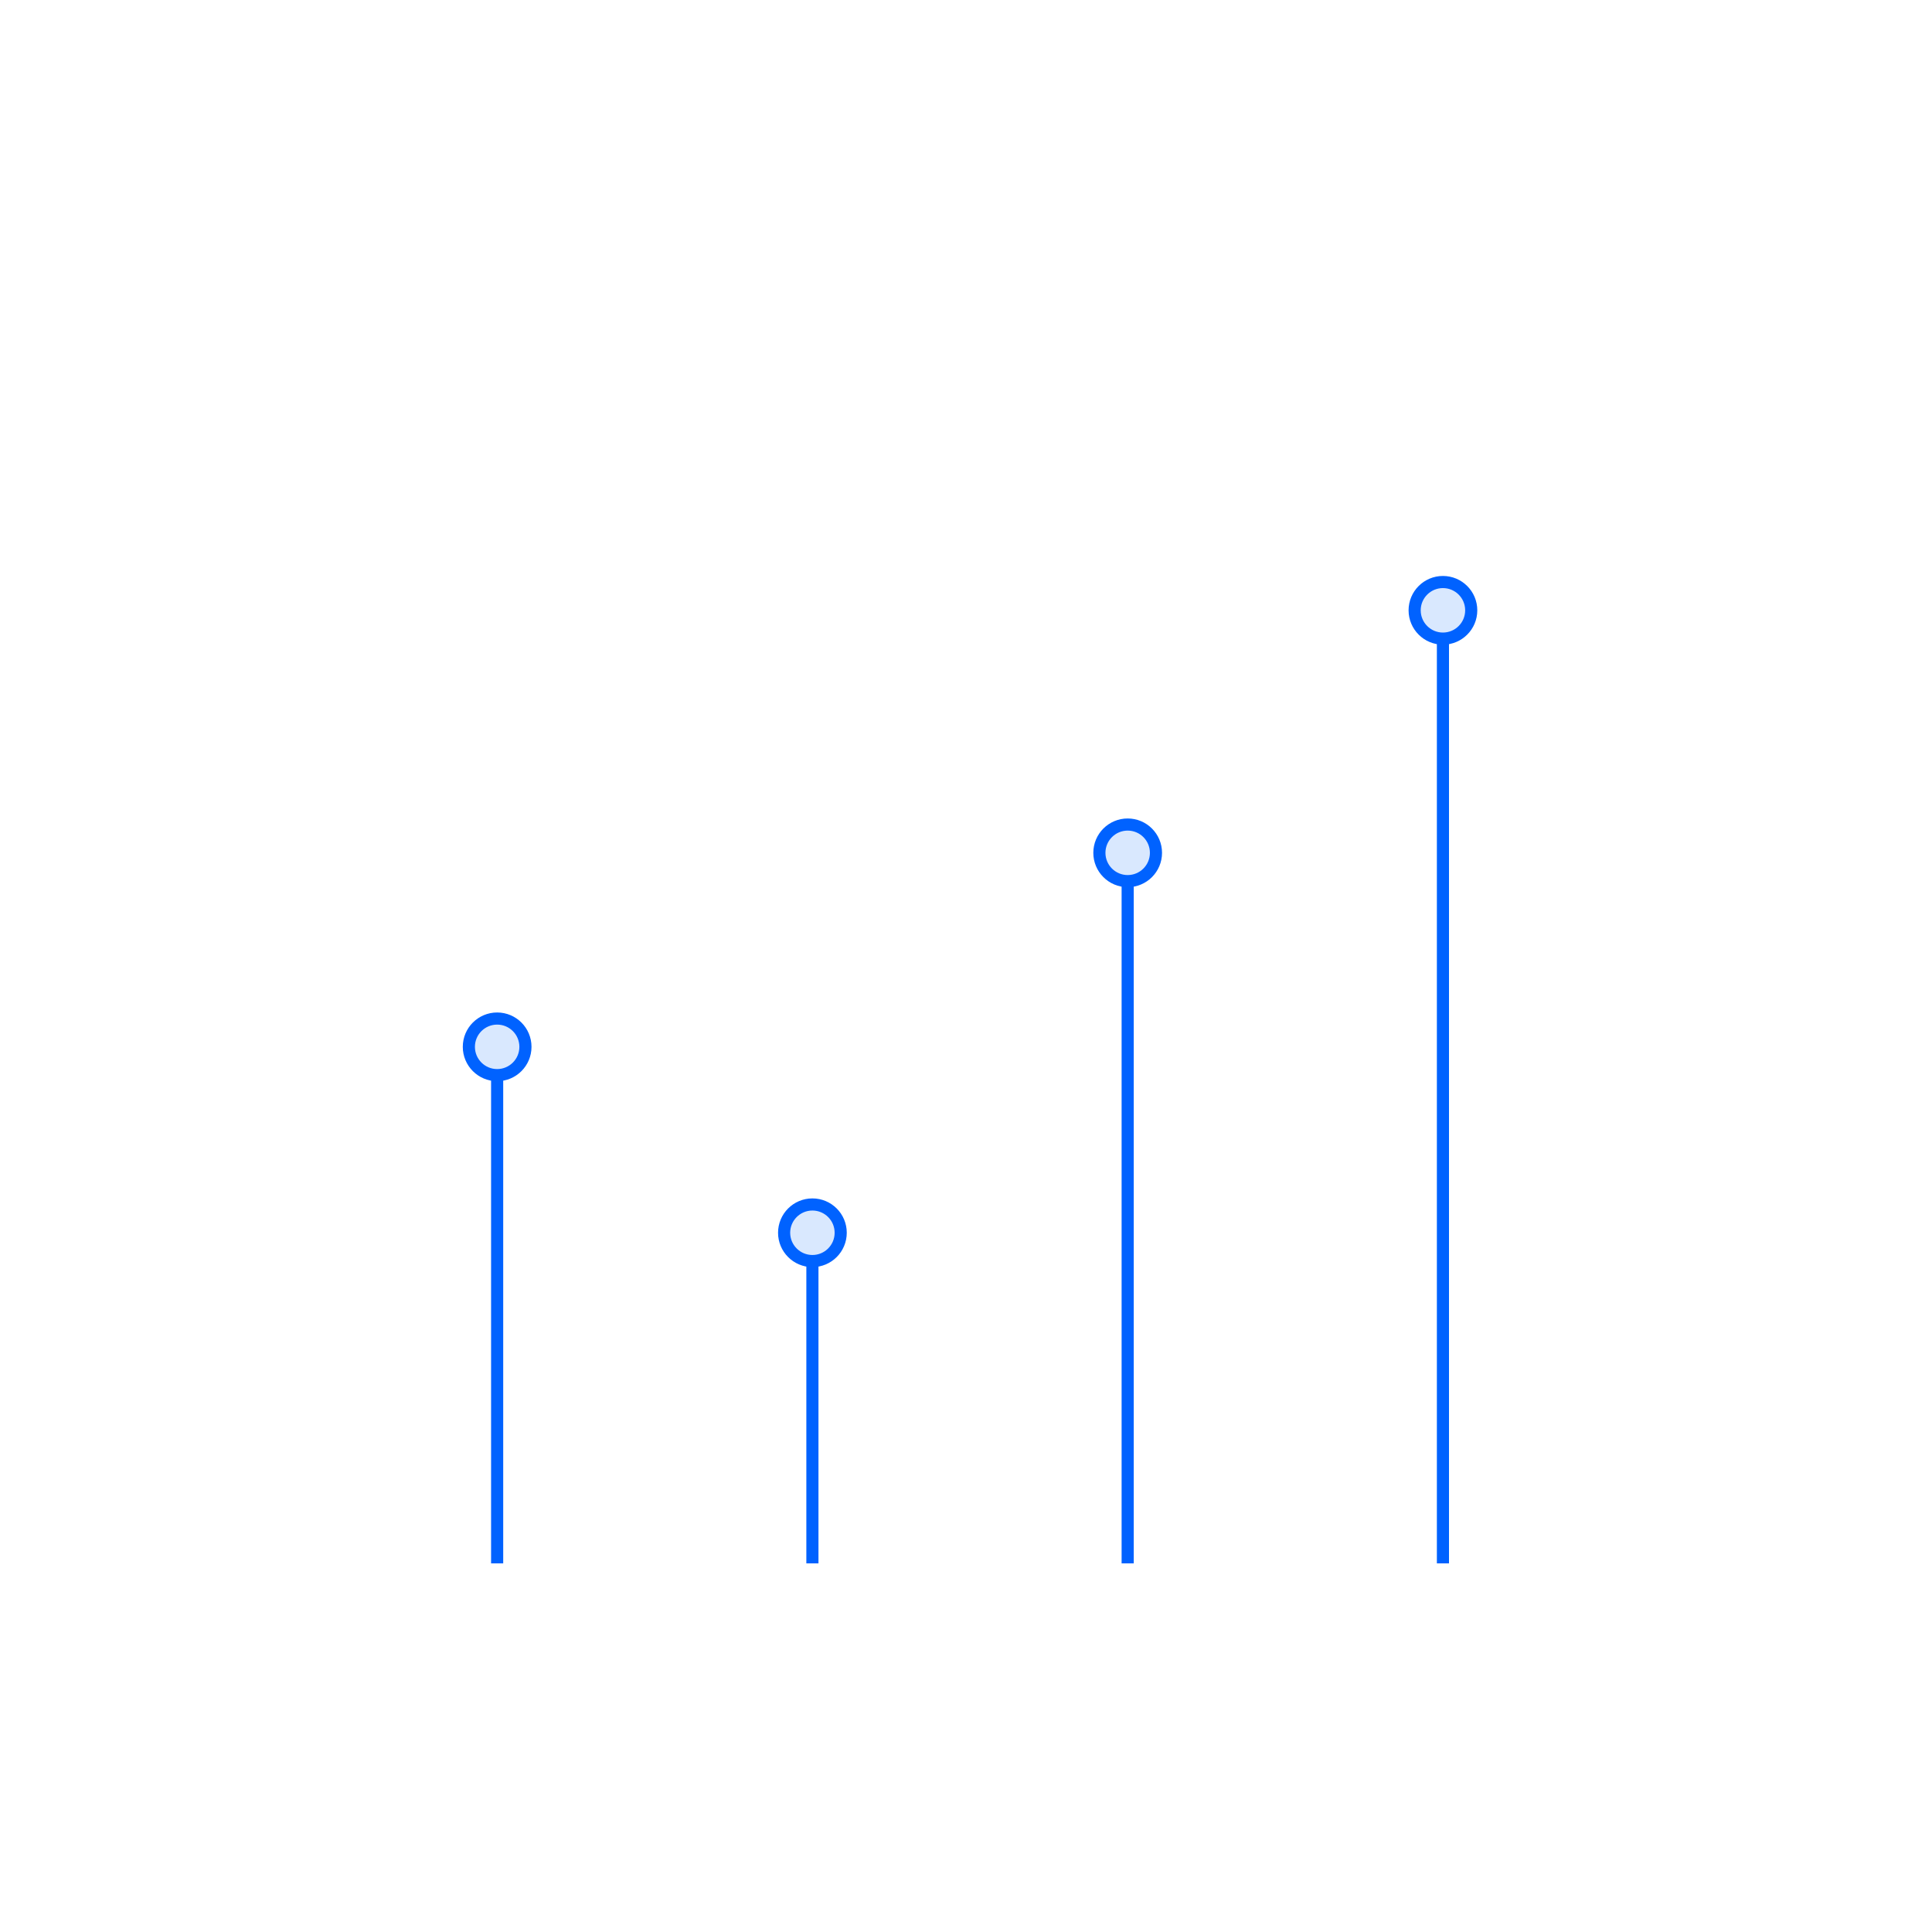
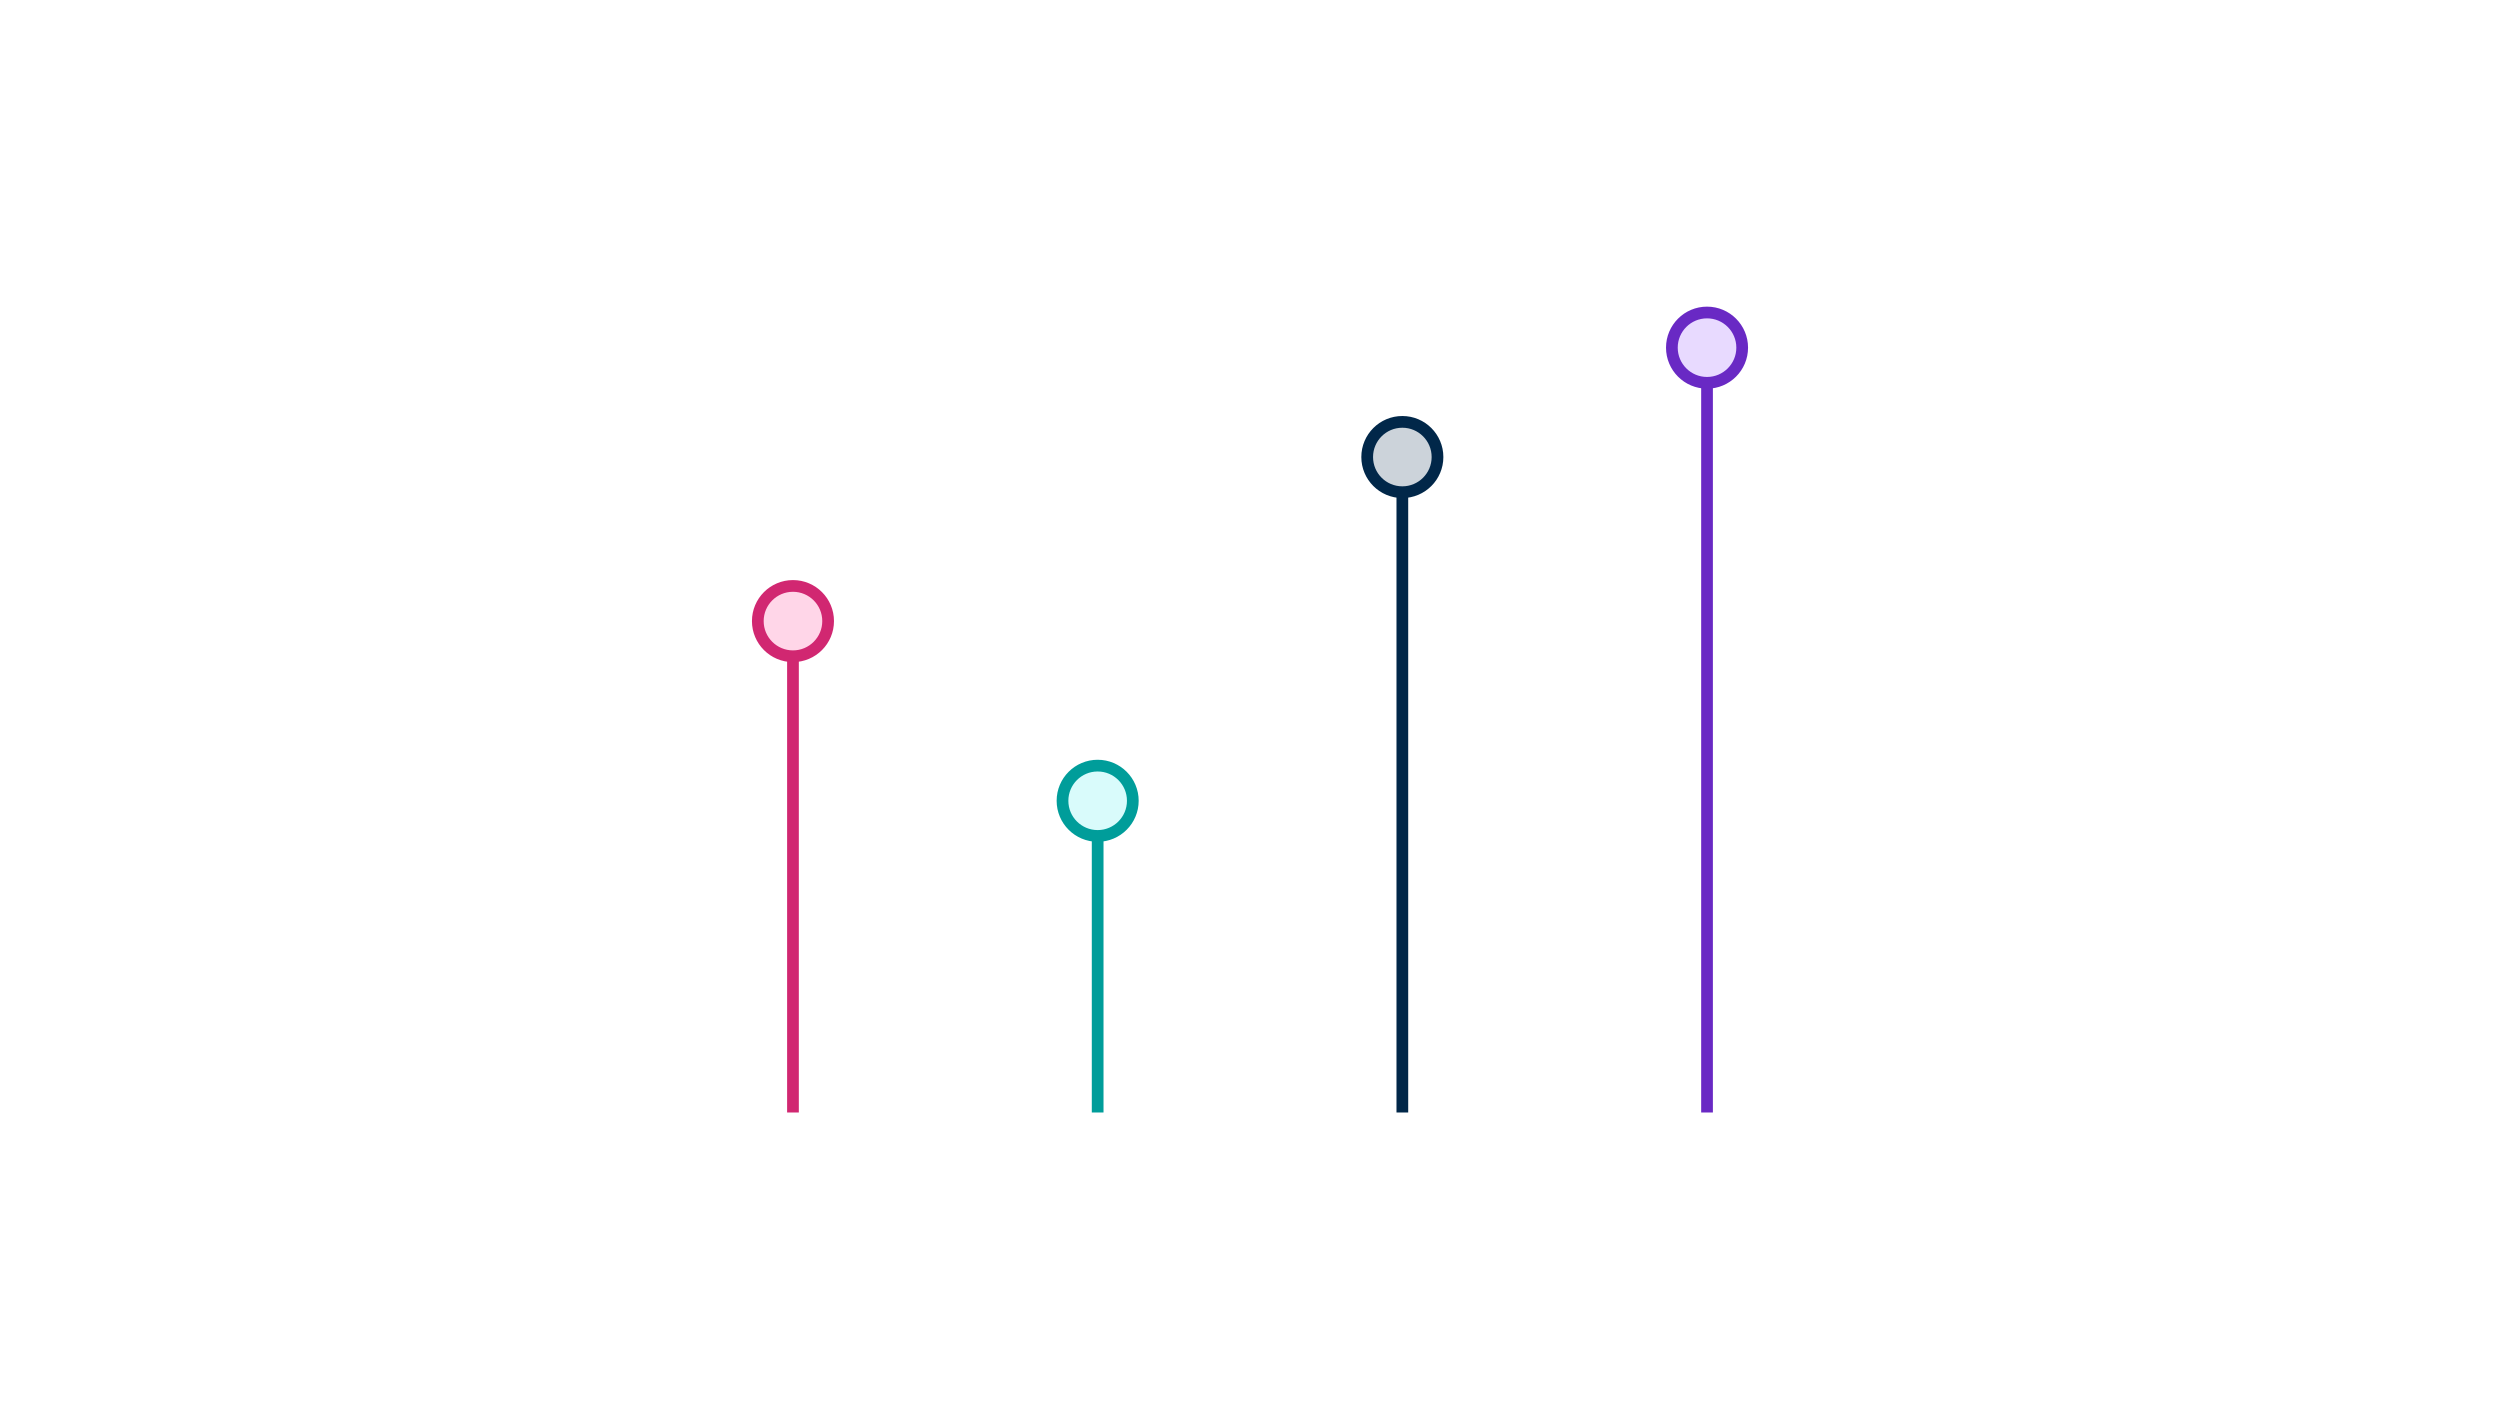
- <svg xmlns="http://www.w3.org/2000/svg" width="239px" height="239px" viewBox="0 0 239 239" version="1.1">
+ <svg xmlns="http://www.w3.org/2000/svg" width="320px" height="180px" viewBox="0 0 320 180" version="1.1">
  <g id="lollipop" stroke="none" stroke-width="1" fill="none" fill-rule="evenodd">
-     <g id="Group" transform="translate(58, 72)" stroke="#0062FF" stroke-width="1.5">
-       <g id="Group-25" transform="translate(0, 54)">
-         <line x1="3.5" y1="8.351" x2="3.5" y2="66.649" id="Line-3" stroke-linecap="square" />
-         <circle id="Oval" fill="#D9E8FE" cx="3.5" cy="3.5" r="3.5" />
+     <g id="Group-Copy" transform="translate(97, 40)" stroke-width="1.5">
+       <g id="Group-25" transform="translate(0, 35)" stroke="#D12771">
+         <line x1="4.5" y1="8.351" x2="4.5" y2="66.649" id="Line-3" stroke-linecap="square" />
+         <circle id="Oval" fill="#FFD6E8" cx="4.5" cy="4.5" r="4.5" />
      </g>
-       <g id="Group-25-Copy" transform="translate(39, 77)">
-         <line x1="3.5" y1="6.5" x2="3.5" y2="43.649" id="Line-3" stroke-linecap="square" />
-         <circle id="Oval" fill="#D9E8FE" cx="3.5" cy="3.5" r="3.5" />
+       <g id="Group-25-Copy" transform="translate(39, 58)" stroke="#009D9A">
+         <line x1="4.5" y1="6.5" x2="4.5" y2="43.649" id="Line-3" stroke-linecap="square" />
+         <circle id="Oval" fill="#D9FBFB" cx="4.5" cy="4.5" r="4.5" />
      </g>
-       <g id="Group-25-Copy-2" transform="translate(78, 30)">
-         <line x1="3.5" y1="6.5" x2="3.5" y2="90.649" id="Line-3" stroke-linecap="square" />
-         <circle id="Oval" fill="#D9E8FE" cx="3.5" cy="3.5" r="3.5" />
+       <g id="Group-25-Copy-2" transform="translate(78, 14)" stroke="#012749">
+         <line x1="4.5" y1="9.5" x2="4.5" y2="87.649" id="Line-3" stroke-linecap="square" />
+         <circle id="Oval" fill-opacity="0.2" fill="#012749" cx="4.5" cy="4.5" r="4.5" />
      </g>
-       <g id="Group-25-Copy-3" transform="translate(117, 0)">
-         <line x1="3.5" y1="7.5" x2="3.5" y2="120.649" id="Line-3" stroke-linecap="square" />
-         <circle id="Oval" fill="#D9E8FE" cx="3.5" cy="3.5" r="3.5" />
+       <g id="Group-25-Copy-3" transform="translate(117, 0)" stroke="#6929C4">
+         <line x1="4.5" y1="4.5" x2="4.5" y2="101.649" id="Line-3" stroke-linecap="square" />
+         <circle id="Oval" fill="#E8DAFF" cx="4.5" cy="4.5" r="4.5" />
      </g>
    </g>
  </g>
</svg>
